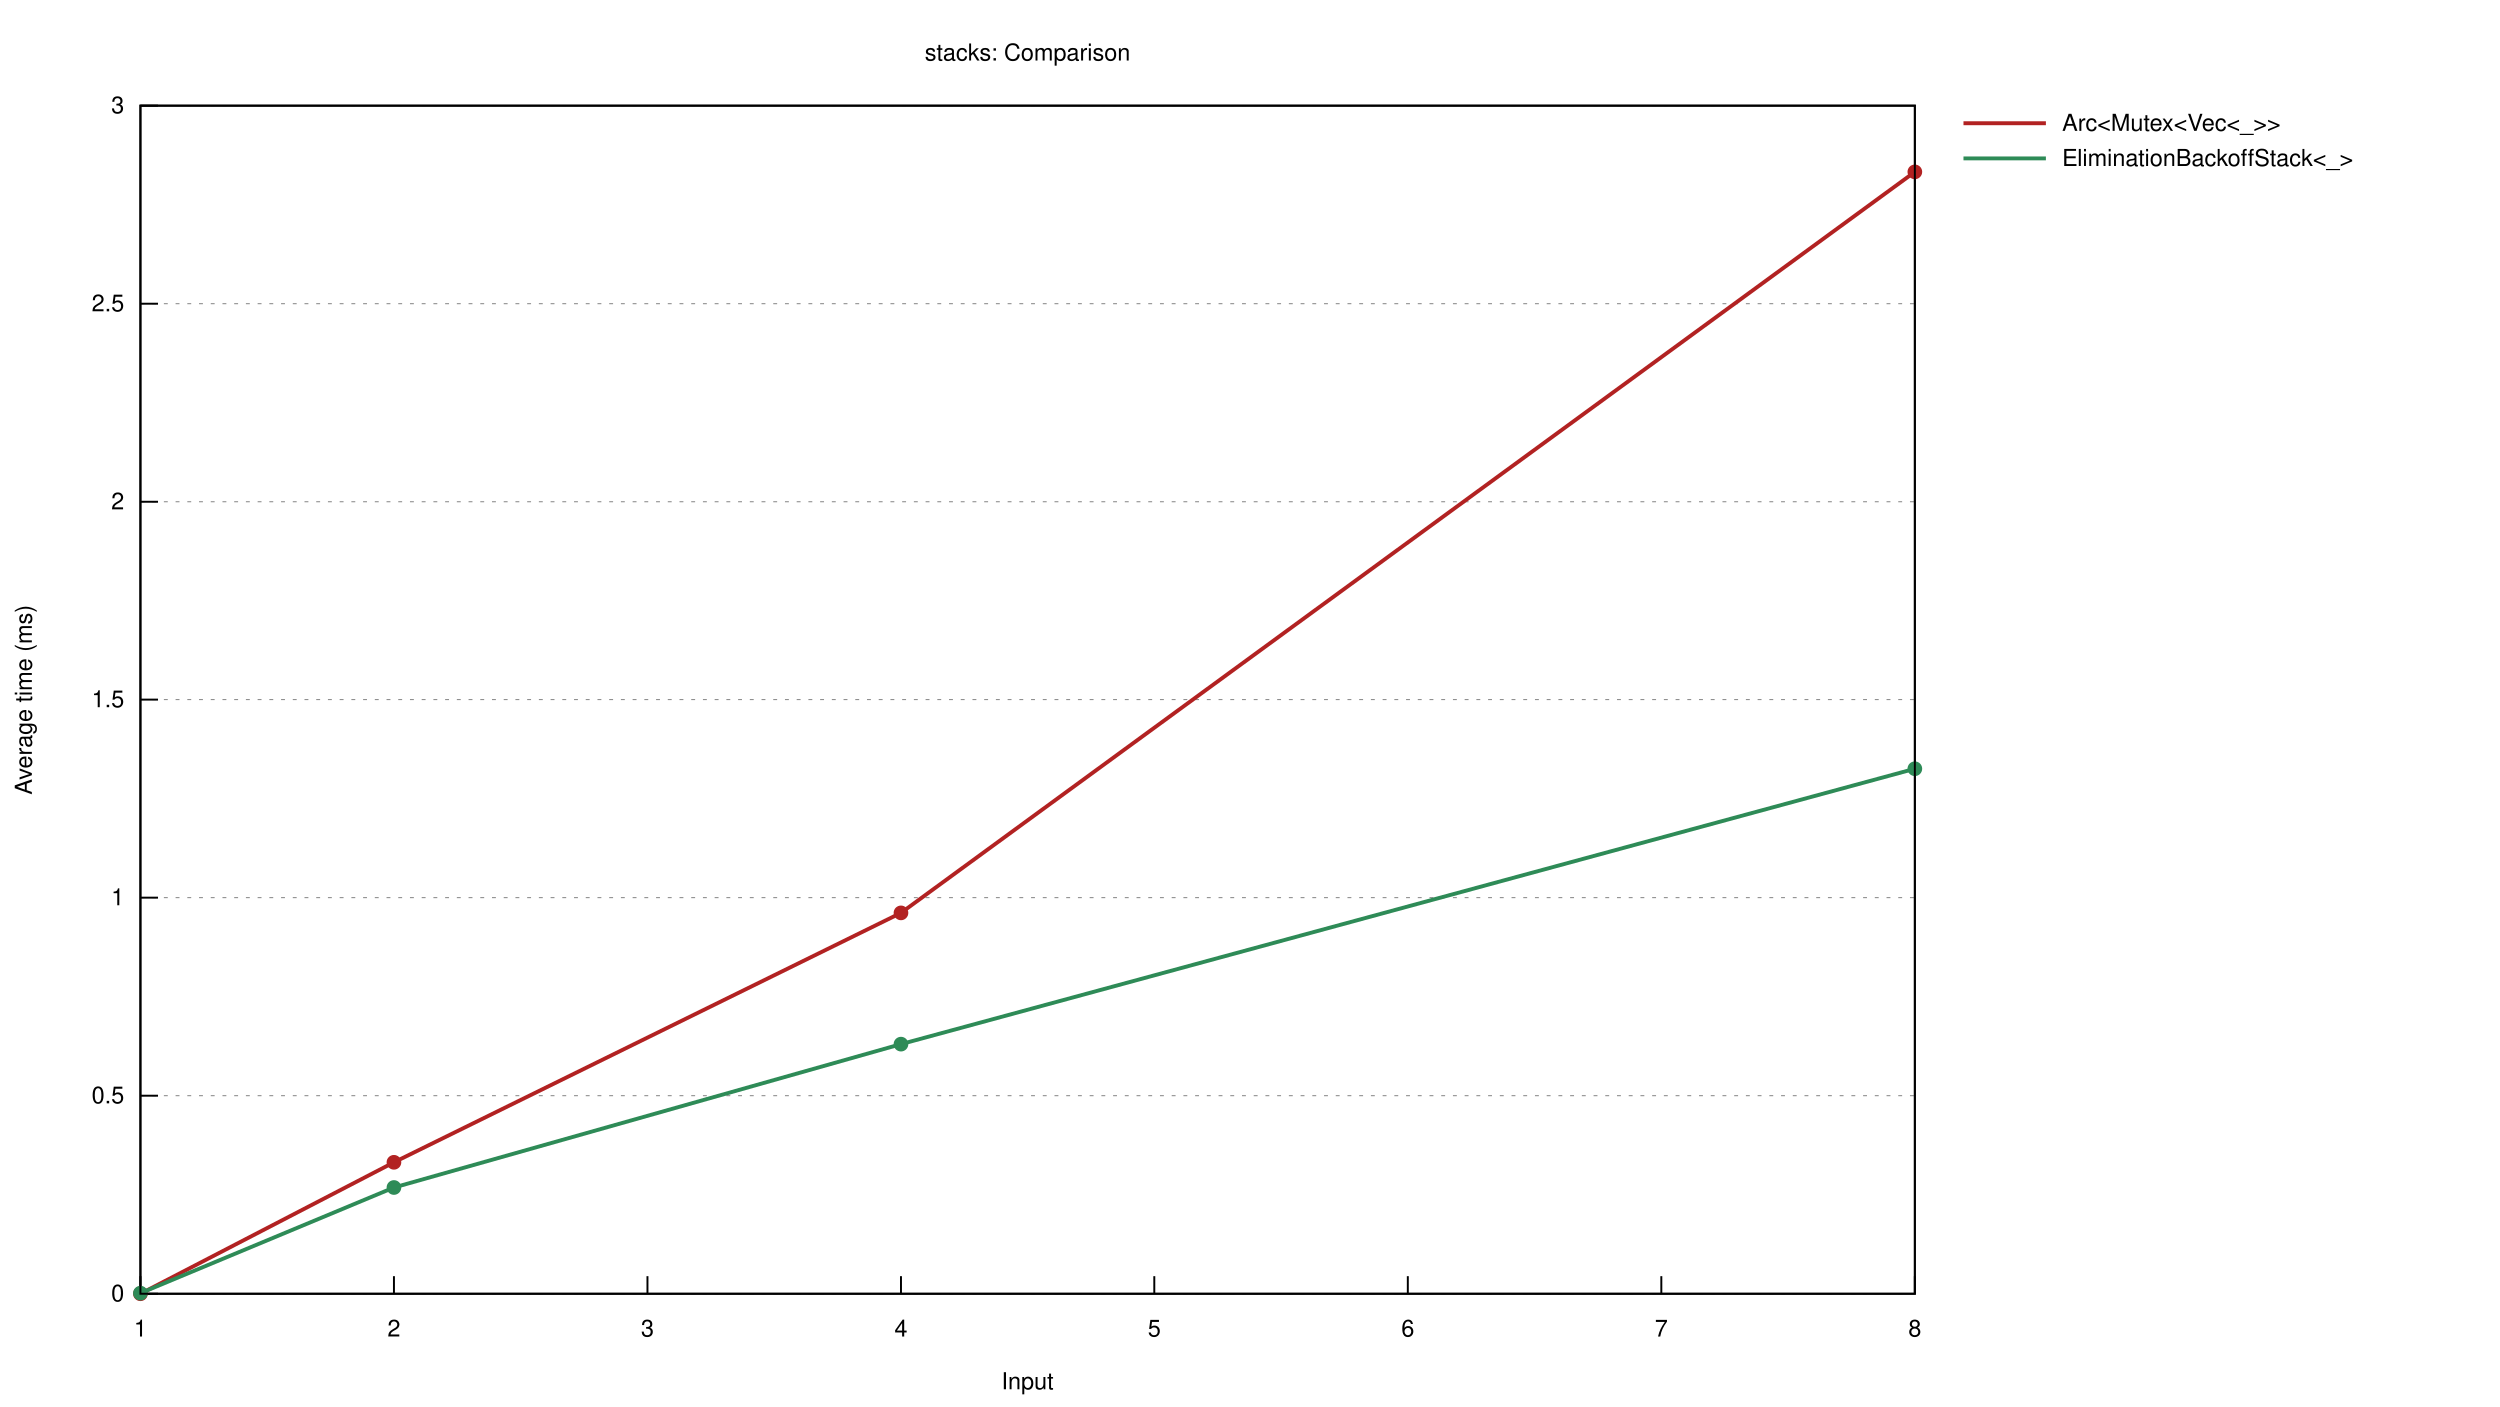
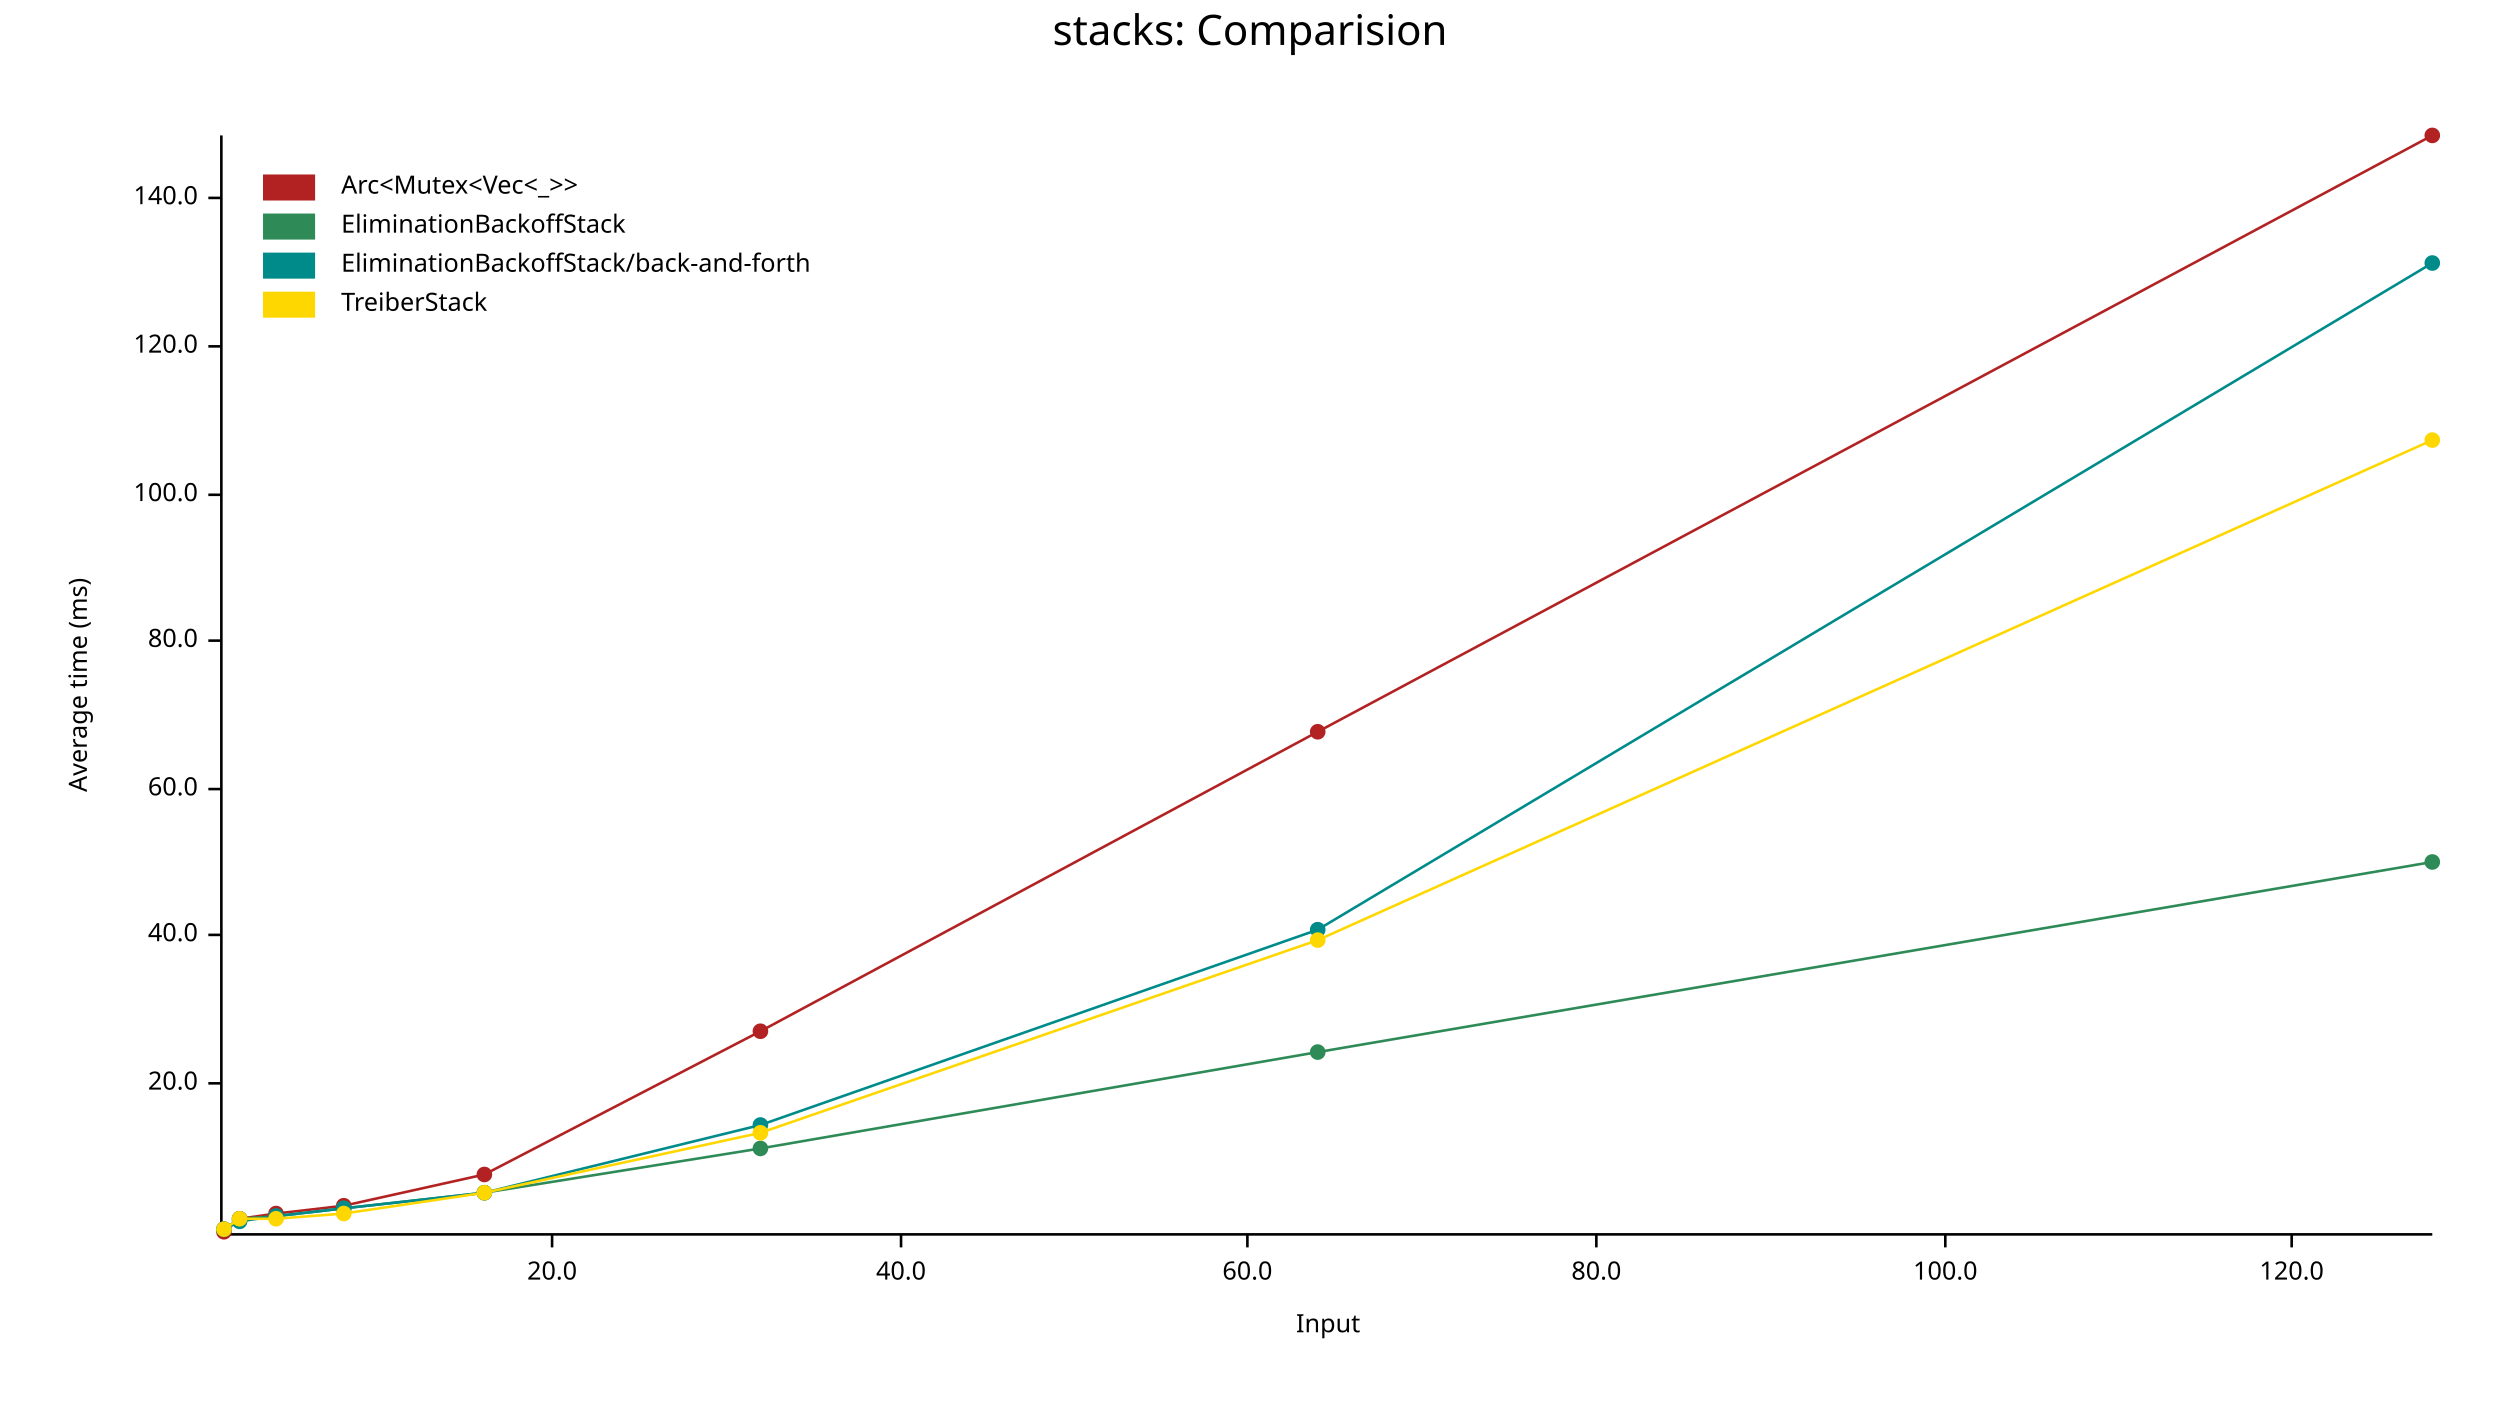
- <svg xmlns="http://www.w3.org/2000/svg" xmlns:xlink="http://www.w3.org/1999/xlink" viewBox="0 0 1280 720">
-   <g id="gnuplot_canvas">
-     <rect x="0" y="0" width="1280" height="720" fill="none" />
-     <defs>
-       <circle id="gpDot" r="0.5" stroke-width="0.5" stroke="currentColor" />
-       <path id="gpPt0" stroke-width="0.222" stroke="currentColor" d="M-1,0 h2 M0,-1 v2" />
-       <path id="gpPt1" stroke-width="0.222" stroke="currentColor" d="M-1,-1 L1,1 M1,-1 L-1,1" />
-       <path id="gpPt2" stroke-width="0.222" stroke="currentColor" d="M-1,0 L1,0 M0,-1 L0,1 M-1,-1 L1,1 M-1,1 L1,-1" />
-       <rect id="gpPt3" stroke-width="0.222" stroke="currentColor" x="-1" y="-1" width="2" height="2" />
-       <rect id="gpPt4" stroke-width="0.222" stroke="currentColor" fill="currentColor" x="-1" y="-1" width="2" height="2" />
-       <circle id="gpPt5" stroke-width="0.222" stroke="currentColor" cx="0" cy="0" r="1" />
-       <use xlink:href="#gpPt5" id="gpPt6" fill="currentColor" stroke="none" />
-       <path id="gpPt7" stroke-width="0.222" stroke="currentColor" d="M0,-1.33 L-1.33,0.67 L1.33,0.67 z" />
-       <use xlink:href="#gpPt7" id="gpPt8" fill="currentColor" stroke="none" />
-       <use xlink:href="#gpPt7" id="gpPt9" stroke="currentColor" transform="rotate(180)" />
-       <use xlink:href="#gpPt9" id="gpPt10" fill="currentColor" stroke="none" />
-       <use xlink:href="#gpPt3" id="gpPt11" stroke="currentColor" transform="rotate(45)" />
-       <use xlink:href="#gpPt11" id="gpPt12" fill="currentColor" stroke="none" />
-       <path id="gpPt13" stroke-width="0.222" stroke="currentColor" d="M0,1.330 L1.265,0.411 L0.782,-1.067 L-0.782,-1.076 L-1.265,0.411 z" />
-       <use xlink:href="#gpPt13" id="gpPt14" fill="currentColor" stroke="none" />
-       <filter id="textbox" filterUnits="objectBoundingBox" x="0" y="0" height="1" width="1">
-         <feFlood flood-color="white" flood-opacity="1" result="bgnd" />
-         <feComposite in="SourceGraphic" in2="bgnd" operator="atop" />
-       </filter>
-       <filter id="greybox" filterUnits="objectBoundingBox" x="0" y="0" height="1" width="1">
-         <feFlood flood-color="lightgrey" flood-opacity="1" result="grey" />
-         <feComposite in="SourceGraphic" in2="grey" operator="atop" />
-       </filter>
-     </defs>
-     <g fill="none" color="white" stroke="currentColor" stroke-width="1.00" stroke-linecap="butt" stroke-linejoin="miter">
- </g>
-     <g fill="none" color="black" stroke="currentColor" stroke-width="1.00" stroke-linecap="butt" stroke-linejoin="miter">
- </g>
-     <g fill="none" color="black" stroke="black" stroke-width="0.50" stroke-linecap="butt" stroke-linejoin="miter">
- </g>
-     <g fill="none" color="gray" stroke="currentColor" stroke-width="0.50" stroke-linecap="butt" stroke-linejoin="miter">
-       <path stroke="gray" stroke-dasharray="2,4" class="gridline" d="M71.9,662.4 L980.4,662.4  " />
-     </g>
-     <g fill="none" color="gray" stroke="gray" stroke-width="1.00" stroke-linecap="butt" stroke-linejoin="miter">
- </g>
-     <g fill="none" color="black" stroke="currentColor" stroke-width="1.00" stroke-linecap="butt" stroke-linejoin="miter">
-       <path stroke="black" d="M71.9,662.4 L80.9,662.4  " />
-       <g transform="translate(63.6,666.3)" stroke="none" fill="black" font-family="Helvetica" font-size="12.00" text-anchor="end">
-         <text>
-           <tspan font-family="Helvetica"> 0</tspan>
-         </text>
-       </g>
-     </g>
-     <g fill="none" color="black" stroke="currentColor" stroke-width="1.00" stroke-linecap="butt" stroke-linejoin="miter">
- </g>
-     <g fill="none" color="black" stroke="black" stroke-width="0.50" stroke-linecap="butt" stroke-linejoin="miter">
- </g>
-     <g fill="none" color="gray" stroke="currentColor" stroke-width="0.50" stroke-linecap="butt" stroke-linejoin="miter">
-       <path stroke="gray" stroke-dasharray="2,4" class="gridline" d="M71.9,561.0 L980.4,561.0  " />
-     </g>
-     <g fill="none" color="gray" stroke="gray" stroke-width="1.00" stroke-linecap="butt" stroke-linejoin="miter">
- </g>
-     <g fill="none" color="black" stroke="currentColor" stroke-width="1.00" stroke-linecap="butt" stroke-linejoin="miter">
-       <path stroke="black" d="M71.9,561.0 L80.9,561.0  " />
-       <g transform="translate(63.6,564.9)" stroke="none" fill="black" font-family="Helvetica" font-size="12.00" text-anchor="end">
-         <text>
-           <tspan font-family="Helvetica"> 0.5</tspan>
-         </text>
-       </g>
-     </g>
-     <g fill="none" color="black" stroke="currentColor" stroke-width="1.00" stroke-linecap="butt" stroke-linejoin="miter">
- </g>
-     <g fill="none" color="black" stroke="black" stroke-width="0.50" stroke-linecap="butt" stroke-linejoin="miter">
- </g>
-     <g fill="none" color="gray" stroke="currentColor" stroke-width="0.50" stroke-linecap="butt" stroke-linejoin="miter">
-       <path stroke="gray" stroke-dasharray="2,4" class="gridline" d="M71.9,459.6 L980.4,459.6  " />
-     </g>
-     <g fill="none" color="gray" stroke="gray" stroke-width="1.00" stroke-linecap="butt" stroke-linejoin="miter">
- </g>
-     <g fill="none" color="black" stroke="currentColor" stroke-width="1.00" stroke-linecap="butt" stroke-linejoin="miter">
-       <path stroke="black" d="M71.9,459.6 L80.9,459.6  " />
-       <g transform="translate(63.6,463.5)" stroke="none" fill="black" font-family="Helvetica" font-size="12.00" text-anchor="end">
-         <text>
-           <tspan font-family="Helvetica"> 1</tspan>
-         </text>
-       </g>
-     </g>
-     <g fill="none" color="black" stroke="currentColor" stroke-width="1.00" stroke-linecap="butt" stroke-linejoin="miter">
- </g>
-     <g fill="none" color="black" stroke="black" stroke-width="0.50" stroke-linecap="butt" stroke-linejoin="miter">
- </g>
-     <g fill="none" color="gray" stroke="currentColor" stroke-width="0.50" stroke-linecap="butt" stroke-linejoin="miter">
-       <path stroke="gray" stroke-dasharray="2,4" class="gridline" d="M71.9,358.2 L980.4,358.2  " />
-     </g>
-     <g fill="none" color="gray" stroke="gray" stroke-width="1.00" stroke-linecap="butt" stroke-linejoin="miter">
- </g>
-     <g fill="none" color="black" stroke="currentColor" stroke-width="1.00" stroke-linecap="butt" stroke-linejoin="miter">
-       <path stroke="black" d="M71.9,358.2 L80.9,358.2  " />
-       <g transform="translate(63.6,362.1)" stroke="none" fill="black" font-family="Helvetica" font-size="12.00" text-anchor="end">
-         <text>
-           <tspan font-family="Helvetica"> 1.5</tspan>
-         </text>
-       </g>
-     </g>
-     <g fill="none" color="black" stroke="currentColor" stroke-width="1.00" stroke-linecap="butt" stroke-linejoin="miter">
- </g>
-     <g fill="none" color="black" stroke="black" stroke-width="0.50" stroke-linecap="butt" stroke-linejoin="miter">
- </g>
-     <g fill="none" color="gray" stroke="currentColor" stroke-width="0.50" stroke-linecap="butt" stroke-linejoin="miter">
-       <path stroke="gray" stroke-dasharray="2,4" class="gridline" d="M71.9,256.9 L980.4,256.9  " />
-     </g>
-     <g fill="none" color="gray" stroke="gray" stroke-width="1.00" stroke-linecap="butt" stroke-linejoin="miter">
- </g>
-     <g fill="none" color="black" stroke="currentColor" stroke-width="1.00" stroke-linecap="butt" stroke-linejoin="miter">
-       <path stroke="black" d="M71.9,256.9 L80.9,256.9  " />
-       <g transform="translate(63.6,260.8)" stroke="none" fill="black" font-family="Helvetica" font-size="12.00" text-anchor="end">
-         <text>
-           <tspan font-family="Helvetica"> 2</tspan>
-         </text>
-       </g>
-     </g>
-     <g fill="none" color="black" stroke="currentColor" stroke-width="1.00" stroke-linecap="butt" stroke-linejoin="miter">
- </g>
-     <g fill="none" color="black" stroke="black" stroke-width="0.50" stroke-linecap="butt" stroke-linejoin="miter">
- </g>
-     <g fill="none" color="gray" stroke="currentColor" stroke-width="0.50" stroke-linecap="butt" stroke-linejoin="miter">
-       <path stroke="gray" stroke-dasharray="2,4" class="gridline" d="M71.9,155.5 L980.4,155.5  " />
-     </g>
-     <g fill="none" color="gray" stroke="gray" stroke-width="1.00" stroke-linecap="butt" stroke-linejoin="miter">
- </g>
-     <g fill="none" color="black" stroke="currentColor" stroke-width="1.00" stroke-linecap="butt" stroke-linejoin="miter">
-       <path stroke="black" d="M71.9,155.5 L80.9,155.5  " />
-       <g transform="translate(63.6,159.4)" stroke="none" fill="black" font-family="Helvetica" font-size="12.00" text-anchor="end">
-         <text>
-           <tspan font-family="Helvetica"> 2.5</tspan>
-         </text>
-       </g>
-     </g>
-     <g fill="none" color="black" stroke="currentColor" stroke-width="1.00" stroke-linecap="butt" stroke-linejoin="miter">
- </g>
-     <g fill="none" color="black" stroke="black" stroke-width="0.50" stroke-linecap="butt" stroke-linejoin="miter">
- </g>
-     <g fill="none" color="gray" stroke="currentColor" stroke-width="0.50" stroke-linecap="butt" stroke-linejoin="miter">
-       <path stroke="gray" stroke-dasharray="2,4" class="gridline" d="M71.9,54.1 L980.4,54.1  " />
-     </g>
-     <g fill="none" color="gray" stroke="gray" stroke-width="1.00" stroke-linecap="butt" stroke-linejoin="miter">
- </g>
-     <g fill="none" color="black" stroke="currentColor" stroke-width="1.00" stroke-linecap="butt" stroke-linejoin="miter">
-       <path stroke="black" d="M71.9,54.1 L80.9,54.1  " />
-       <g transform="translate(63.6,58.0)" stroke="none" fill="black" font-family="Helvetica" font-size="12.00" text-anchor="end">
-         <text>
-           <tspan font-family="Helvetica"> 3</tspan>
-         </text>
-       </g>
-     </g>
-     <g fill="none" color="black" stroke="currentColor" stroke-width="1.00" stroke-linecap="butt" stroke-linejoin="miter">
-       <path stroke="black" d="M71.9,662.4 L71.9,653.4  " />
-       <g transform="translate(71.9,684.3)" stroke="none" fill="black" font-family="Helvetica" font-size="12.00" text-anchor="middle">
-         <text>
-           <tspan font-family="Helvetica"> 1</tspan>
-         </text>
-       </g>
-     </g>
-     <g fill="none" color="black" stroke="currentColor" stroke-width="1.00" stroke-linecap="butt" stroke-linejoin="miter">
-       <path stroke="black" d="M201.7,662.4 L201.7,653.4  " />
-       <g transform="translate(201.7,684.3)" stroke="none" fill="black" font-family="Helvetica" font-size="12.00" text-anchor="middle">
-         <text>
-           <tspan font-family="Helvetica"> 2</tspan>
-         </text>
-       </g>
-     </g>
-     <g fill="none" color="black" stroke="currentColor" stroke-width="1.00" stroke-linecap="butt" stroke-linejoin="miter">
-       <path stroke="black" d="M331.5,662.4 L331.5,653.4  " />
-       <g transform="translate(331.5,684.3)" stroke="none" fill="black" font-family="Helvetica" font-size="12.00" text-anchor="middle">
-         <text>
-           <tspan font-family="Helvetica"> 3</tspan>
-         </text>
-       </g>
-     </g>
-     <g fill="none" color="black" stroke="currentColor" stroke-width="1.00" stroke-linecap="butt" stroke-linejoin="miter">
-       <path stroke="black" d="M461.3,662.4 L461.3,653.4  " />
-       <g transform="translate(461.3,684.3)" stroke="none" fill="black" font-family="Helvetica" font-size="12.00" text-anchor="middle">
-         <text>
-           <tspan font-family="Helvetica"> 4</tspan>
-         </text>
-       </g>
-     </g>
-     <g fill="none" color="black" stroke="currentColor" stroke-width="1.00" stroke-linecap="butt" stroke-linejoin="miter">
-       <path stroke="black" d="M591.0,662.4 L591.0,653.4  " />
-       <g transform="translate(591.0,684.3)" stroke="none" fill="black" font-family="Helvetica" font-size="12.00" text-anchor="middle">
-         <text>
-           <tspan font-family="Helvetica"> 5</tspan>
-         </text>
-       </g>
-     </g>
-     <g fill="none" color="black" stroke="currentColor" stroke-width="1.00" stroke-linecap="butt" stroke-linejoin="miter">
-       <path stroke="black" d="M720.8,662.4 L720.8,653.4  " />
-       <g transform="translate(720.8,684.3)" stroke="none" fill="black" font-family="Helvetica" font-size="12.00" text-anchor="middle">
-         <text>
-           <tspan font-family="Helvetica"> 6</tspan>
-         </text>
-       </g>
-     </g>
-     <g fill="none" color="black" stroke="currentColor" stroke-width="1.00" stroke-linecap="butt" stroke-linejoin="miter">
-       <path stroke="black" d="M850.6,662.4 L850.6,653.4  " />
-       <g transform="translate(850.6,684.3)" stroke="none" fill="black" font-family="Helvetica" font-size="12.00" text-anchor="middle">
-         <text>
-           <tspan font-family="Helvetica"> 7</tspan>
-         </text>
-       </g>
-     </g>
-     <g fill="none" color="black" stroke="currentColor" stroke-width="1.00" stroke-linecap="butt" stroke-linejoin="miter">
-       <path stroke="black" d="M980.4,662.4 L980.4,653.4  " />
-       <g transform="translate(980.4,684.3)" stroke="none" fill="black" font-family="Helvetica" font-size="12.00" text-anchor="middle">
-         <text>
-           <tspan font-family="Helvetica"> 8</tspan>
-         </text>
-       </g>
-     </g>
-     <g fill="none" color="black" stroke="currentColor" stroke-width="1.00" stroke-linecap="butt" stroke-linejoin="miter">
- </g>
-     <g fill="none" color="black" stroke="currentColor" stroke-width="1.00" stroke-linecap="butt" stroke-linejoin="miter">
-       <path stroke="black" d="M71.9,54.1 L71.9,662.4 L980.4,662.4 L980.4,54.1 L71.9,54.1 Z  " />
-     </g>
-     <g fill="none" color="black" stroke="currentColor" stroke-width="1.00" stroke-linecap="butt" stroke-linejoin="miter">
-       <g transform="translate(16.3,358.3) rotate(270)" stroke="none" fill="black" font-family="Helvetica" font-size="12.00" text-anchor="middle">
-         <text>
-           <tspan font-family="Helvetica">Average time (ms)</tspan>
-         </text>
-       </g>
-     </g>
-     <g fill="none" color="black" stroke="currentColor" stroke-width="1.00" stroke-linecap="butt" stroke-linejoin="miter">
-       <g transform="translate(526.1,711.3)" stroke="none" fill="black" font-family="Helvetica" font-size="12.00" text-anchor="middle">
-         <text>
-           <tspan font-family="Helvetica">Input</tspan>
-         </text>
-       </g>
-     </g>
-     <g fill="none" color="black" stroke="currentColor" stroke-width="1.00" stroke-linecap="butt" stroke-linejoin="miter">
-       <g transform="translate(526.1,31.0)" stroke="none" fill="black" font-family="Helvetica" font-size="12.00" text-anchor="middle">
-         <text>
-           <tspan font-family="Helvetica">stacks: Comparison</tspan>
-         </text>
-       </g>
-     </g>
-     <g id="gnuplot_plot_1">
-       <g fill="none" color="white" stroke="black" stroke-width="2.00" stroke-linecap="butt" stroke-linejoin="miter">
- </g>
-       <g fill="none" color="black" stroke="currentColor" stroke-width="2.00" stroke-linecap="butt" stroke-linejoin="miter">
-         <g transform="translate(1055.8,67.0)" stroke="none" fill="black" font-family="Helvetica" font-size="12.00" text-anchor="start">
-           <text>
-             <tspan font-family="Helvetica">Arc&lt;Mutex&lt;Vec&lt;_&gt;&gt;</tspan>
-           </text>
-         </g>
-       </g>
-       <g fill="none" color="black" stroke="currentColor" stroke-width="2.00" stroke-linecap="butt" stroke-linejoin="miter">
-         <path stroke="rgb(178,  34,  34)" d="M1005.3,63.1 L1047.5,63.1 M71.9,662.4 L201.7,595.1 L461.3,467.4 L980.4,88.0  " />
-       </g>
-     </g>
-     <g id="gnuplot_plot_2">
-       <g fill="none" color="white" stroke="rgb(178,  34,  34)" stroke-width="1.00" stroke-linecap="butt" stroke-linejoin="miter">
- </g>
-       <g fill="none" color="black" stroke="currentColor" stroke-width="1.00" stroke-linecap="butt" stroke-linejoin="miter">
-         <use xlink:href="#gpPt6" transform="translate(71.9,662.4) scale(3.38)" color="rgb(178,  34,  34)" />
-         <use xlink:href="#gpPt6" transform="translate(201.7,595.1) scale(3.38)" color="rgb(178,  34,  34)" />
-         <use xlink:href="#gpPt6" transform="translate(461.3,467.4) scale(3.38)" color="rgb(178,  34,  34)" />
-         <use xlink:href="#gpPt6" transform="translate(980.4,88.0) scale(3.38)" color="rgb(178,  34,  34)" />
-       </g>
-     </g>
-     <g id="gnuplot_plot_3">
-       <g fill="none" color="white" stroke="rgb(178,  34,  34)" stroke-width="2.00" stroke-linecap="butt" stroke-linejoin="miter">
- </g>
-       <g fill="none" color="black" stroke="currentColor" stroke-width="2.00" stroke-linecap="butt" stroke-linejoin="miter">
-         <g transform="translate(1055.8,85.0)" stroke="none" fill="black" font-family="Helvetica" font-size="12.00" text-anchor="start">
-           <text>
-             <tspan font-family="Helvetica">EliminationBackoffStack&lt;_&gt;</tspan>
-           </text>
-         </g>
-       </g>
-       <g fill="none" color="black" stroke="currentColor" stroke-width="2.00" stroke-linecap="butt" stroke-linejoin="miter">
-         <path stroke="rgb( 46, 139,  87)" d="M1005.3,81.1 L1047.5,81.1 M71.9,662.1 L201.7,608.0 L461.3,534.6 L980.4,393.6  " />
-       </g>
-     </g>
-     <g id="gnuplot_plot_4">
-       <g fill="none" color="white" stroke="rgb( 46, 139,  87)" stroke-width="1.00" stroke-linecap="butt" stroke-linejoin="miter">
- </g>
-       <g fill="none" color="black" stroke="currentColor" stroke-width="1.00" stroke-linecap="butt" stroke-linejoin="miter">
-         <use xlink:href="#gpPt6" transform="translate(71.9,662.1) scale(3.38)" color="rgb( 46, 139,  87)" />
-         <use xlink:href="#gpPt6" transform="translate(201.7,608.0) scale(3.38)" color="rgb( 46, 139,  87)" />
-         <use xlink:href="#gpPt6" transform="translate(461.3,534.6) scale(3.38)" color="rgb( 46, 139,  87)" />
-         <use xlink:href="#gpPt6" transform="translate(980.4,393.6) scale(3.38)" color="rgb( 46, 139,  87)" />
-       </g>
-     </g>
-     <g fill="none" color="white" stroke="rgb( 46, 139,  87)" stroke-width="2.00" stroke-linecap="butt" stroke-linejoin="miter">
- </g>
-     <g fill="none" color="black" stroke="currentColor" stroke-width="2.00" stroke-linecap="butt" stroke-linejoin="miter">
- </g>
-     <g fill="none" color="black" stroke="black" stroke-width="1.00" stroke-linecap="butt" stroke-linejoin="miter">
- </g>
-     <g fill="none" color="black" stroke="currentColor" stroke-width="1.00" stroke-linecap="butt" stroke-linejoin="miter">
-       <path stroke="black" d="M71.9,54.1 L71.9,662.4 L980.4,662.4 L980.4,54.1 L71.9,54.1 Z  " />
-     </g>
-     <g fill="none" color="black" stroke="currentColor" stroke-width="1.00" stroke-linecap="butt" stroke-linejoin="miter">
- </g>
-   </g>
+ <svg xmlns="http://www.w3.org/2000/svg" width="960" height="540">
+   <text x="480" y="5" dy="0.76em" text-anchor="middle" font-family="sans-serif" font-size="16.129" opacity="1" fill="#000000">
+ stacks: Comparision
+ </text>
+   <text x="26" y="263" dy="0.76em" text-anchor="middle" font-family="sans-serif" font-size="9.677" opacity="1" fill="#000000" transform="rotate(270, 26, 263)">
+ Average time (ms)
+ </text>
+   <text x="510" y="514" dy="-0.5ex" text-anchor="middle" font-family="sans-serif" font-size="9.677" opacity="1" fill="#000000">
+ Input
+ </text>
+   <polyline fill="none" opacity="1" stroke="#000000" stroke-width="1" points="85,52 85,474 " />
+   <text x="76" y="416" dy="0.5ex" text-anchor="end" font-family="sans-serif" font-size="9.677" opacity="1" fill="#000000">
+ 20.0
+ </text>
+   <polyline fill="none" opacity="1" stroke="#000000" stroke-width="1" points="80,416 85,416 " />
+   <text x="76" y="359" dy="0.5ex" text-anchor="end" font-family="sans-serif" font-size="9.677" opacity="1" fill="#000000">
+ 40.0
+ </text>
+   <polyline fill="none" opacity="1" stroke="#000000" stroke-width="1" points="80,359 85,359 " />
+   <text x="76" y="303" dy="0.5ex" text-anchor="end" font-family="sans-serif" font-size="9.677" opacity="1" fill="#000000">
+ 60.0
+ </text>
+   <polyline fill="none" opacity="1" stroke="#000000" stroke-width="1" points="80,303 85,303 " />
+   <text x="76" y="246" dy="0.5ex" text-anchor="end" font-family="sans-serif" font-size="9.677" opacity="1" fill="#000000">
+ 80.0
+ </text>
+   <polyline fill="none" opacity="1" stroke="#000000" stroke-width="1" points="80,246 85,246 " />
+   <text x="76" y="190" dy="0.5ex" text-anchor="end" font-family="sans-serif" font-size="9.677" opacity="1" fill="#000000">
+ 100.0
+ </text>
+   <polyline fill="none" opacity="1" stroke="#000000" stroke-width="1" points="80,190 85,190 " />
+   <text x="76" y="133" dy="0.5ex" text-anchor="end" font-family="sans-serif" font-size="9.677" opacity="1" fill="#000000">
+ 120.0
+ </text>
+   <polyline fill="none" opacity="1" stroke="#000000" stroke-width="1" points="80,133 85,133 " />
+   <text x="76" y="76" dy="0.5ex" text-anchor="end" font-family="sans-serif" font-size="9.677" opacity="1" fill="#000000">
+ 140.0
+ </text>
+   <polyline fill="none" opacity="1" stroke="#000000" stroke-width="1" points="80,76 85,76 " />
+   <polyline fill="none" opacity="1" stroke="#000000" stroke-width="1" points="86,474 934,474 " />
+   <text x="212" y="484" dy="0.76em" text-anchor="middle" font-family="sans-serif" font-size="9.677" opacity="1" fill="#000000">
+ 20.0
+ </text>
+   <polyline fill="none" opacity="1" stroke="#000000" stroke-width="1" points="212,474 212,479 " />
+   <text x="346" y="484" dy="0.76em" text-anchor="middle" font-family="sans-serif" font-size="9.677" opacity="1" fill="#000000">
+ 40.0
+ </text>
+   <polyline fill="none" opacity="1" stroke="#000000" stroke-width="1" points="346,474 346,479 " />
+   <text x="479" y="484" dy="0.76em" text-anchor="middle" font-family="sans-serif" font-size="9.677" opacity="1" fill="#000000">
+ 60.0
+ </text>
+   <polyline fill="none" opacity="1" stroke="#000000" stroke-width="1" points="479,474 479,479 " />
+   <text x="613" y="484" dy="0.76em" text-anchor="middle" font-family="sans-serif" font-size="9.677" opacity="1" fill="#000000">
+ 80.0
+ </text>
+   <polyline fill="none" opacity="1" stroke="#000000" stroke-width="1" points="613,474 613,479 " />
+   <text x="747" y="484" dy="0.76em" text-anchor="middle" font-family="sans-serif" font-size="9.677" opacity="1" fill="#000000">
+ 100.0
+ </text>
+   <polyline fill="none" opacity="1" stroke="#000000" stroke-width="1" points="747,474 747,479 " />
+   <text x="880" y="484" dy="0.76em" text-anchor="middle" font-family="sans-serif" font-size="9.677" opacity="1" fill="#000000">
+ 120.0
+ </text>
+   <polyline fill="none" opacity="1" stroke="#000000" stroke-width="1" points="880,474 880,479 " />
+   <circle cx="86" cy="473" r="3" opacity="1" fill="#B22222" stroke="none" />
+   <circle cx="92" cy="468" r="3" opacity="1" fill="#B22222" stroke="none" />
+   <circle cx="106" cy="466" r="3" opacity="1" fill="#B22222" stroke="none" />
+   <circle cx="132" cy="463" r="3" opacity="1" fill="#B22222" stroke="none" />
+   <circle cx="186" cy="451" r="3" opacity="1" fill="#B22222" stroke="none" />
+   <circle cx="292" cy="396" r="3" opacity="1" fill="#B22222" stroke="none" />
+   <circle cx="506" cy="281" r="3" opacity="1" fill="#B22222" stroke="none" />
+   <circle cx="934" cy="52" r="3" opacity="1" fill="#B22222" stroke="none" />
+   <polyline fill="none" opacity="1" stroke="#B22222" stroke-width="1" points="86,473 92,468 106,466 132,463 186,451 292,396 506,281 934,52 " />
+   <circle cx="86" cy="472" r="3" opacity="1" fill="#2E8B57" stroke="none" />
+   <circle cx="92" cy="468" r="3" opacity="1" fill="#2E8B57" stroke="none" />
+   <circle cx="106" cy="467" r="3" opacity="1" fill="#2E8B57" stroke="none" />
+   <circle cx="132" cy="464" r="3" opacity="1" fill="#2E8B57" stroke="none" />
+   <circle cx="186" cy="458" r="3" opacity="1" fill="#2E8B57" stroke="none" />
+   <circle cx="292" cy="441" r="3" opacity="1" fill="#2E8B57" stroke="none" />
+   <circle cx="506" cy="404" r="3" opacity="1" fill="#2E8B57" stroke="none" />
+   <circle cx="934" cy="331" r="3" opacity="1" fill="#2E8B57" stroke="none" />
+   <polyline fill="none" opacity="1" stroke="#2E8B57" stroke-width="1" points="86,472 92,468 106,467 132,464 186,458 292,441 506,404 934,331 " />
+   <circle cx="86" cy="472" r="3" opacity="1" fill="#008B8B" stroke="none" />
+   <circle cx="92" cy="469" r="3" opacity="1" fill="#008B8B" stroke="none" />
+   <circle cx="106" cy="467" r="3" opacity="1" fill="#008B8B" stroke="none" />
+   <circle cx="132" cy="464" r="3" opacity="1" fill="#008B8B" stroke="none" />
+   <circle cx="186" cy="458" r="3" opacity="1" fill="#008B8B" stroke="none" />
+   <circle cx="292" cy="432" r="3" opacity="1" fill="#008B8B" stroke="none" />
+   <circle cx="506" cy="357" r="3" opacity="1" fill="#008B8B" stroke="none" />
+   <circle cx="934" cy="101" r="3" opacity="1" fill="#008B8B" stroke="none" />
+   <polyline fill="none" opacity="1" stroke="#008B8B" stroke-width="1" points="86,472 92,469 106,467 132,464 186,458 292,432 506,357 934,101 " />
+   <circle cx="86" cy="472" r="3" opacity="1" fill="#FFD700" stroke="none" />
+   <circle cx="92" cy="468" r="3" opacity="1" fill="#FFD700" stroke="none" />
+   <circle cx="106" cy="468" r="3" opacity="1" fill="#FFD700" stroke="none" />
+   <circle cx="132" cy="466" r="3" opacity="1" fill="#FFD700" stroke="none" />
+   <circle cx="186" cy="458" r="3" opacity="1" fill="#FFD700" stroke="none" />
+   <circle cx="292" cy="435" r="3" opacity="1" fill="#FFD700" stroke="none" />
+   <circle cx="506" cy="361" r="3" opacity="1" fill="#FFD700" stroke="none" />
+   <circle cx="934" cy="169" r="3" opacity="1" fill="#FFD700" stroke="none" />
+   <polyline fill="none" opacity="1" stroke="#FFD700" stroke-width="1" points="86,472 92,468 106,468 132,466 186,458 292,435 506,361 934,169 " />
+   <text x="131" y="67" dy="0.76em" text-anchor="start" font-family="sans-serif" font-size="9.677" opacity="1" fill="#000000">
+ Arc&lt;Mutex&lt;Vec&lt;_&gt;&gt;
+ </text>
+   <text x="131" y="82" dy="0.76em" text-anchor="start" font-family="sans-serif" font-size="9.677" opacity="1" fill="#000000">
+ EliminationBackoffStack
+ </text>
+   <text x="131" y="97" dy="0.76em" text-anchor="start" font-family="sans-serif" font-size="9.677" opacity="1" fill="#000000">
+ EliminationBackoffStack/back-and-forth
+ </text>
+   <text x="131" y="112" dy="0.76em" text-anchor="start" font-family="sans-serif" font-size="9.677" opacity="1" fill="#000000">
+ TreiberStack
+ </text>
+   <rect x="101" y="67" width="20" height="10" opacity="1" fill="#B22222" stroke="none" />
+   <rect x="101" y="82" width="20" height="10" opacity="1" fill="#2E8B57" stroke="none" />
+   <rect x="101" y="97" width="20" height="10" opacity="1" fill="#008B8B" stroke="none" />
+   <rect x="101" y="112" width="20" height="10" opacity="1" fill="#FFD700" stroke="none" />
</svg>
